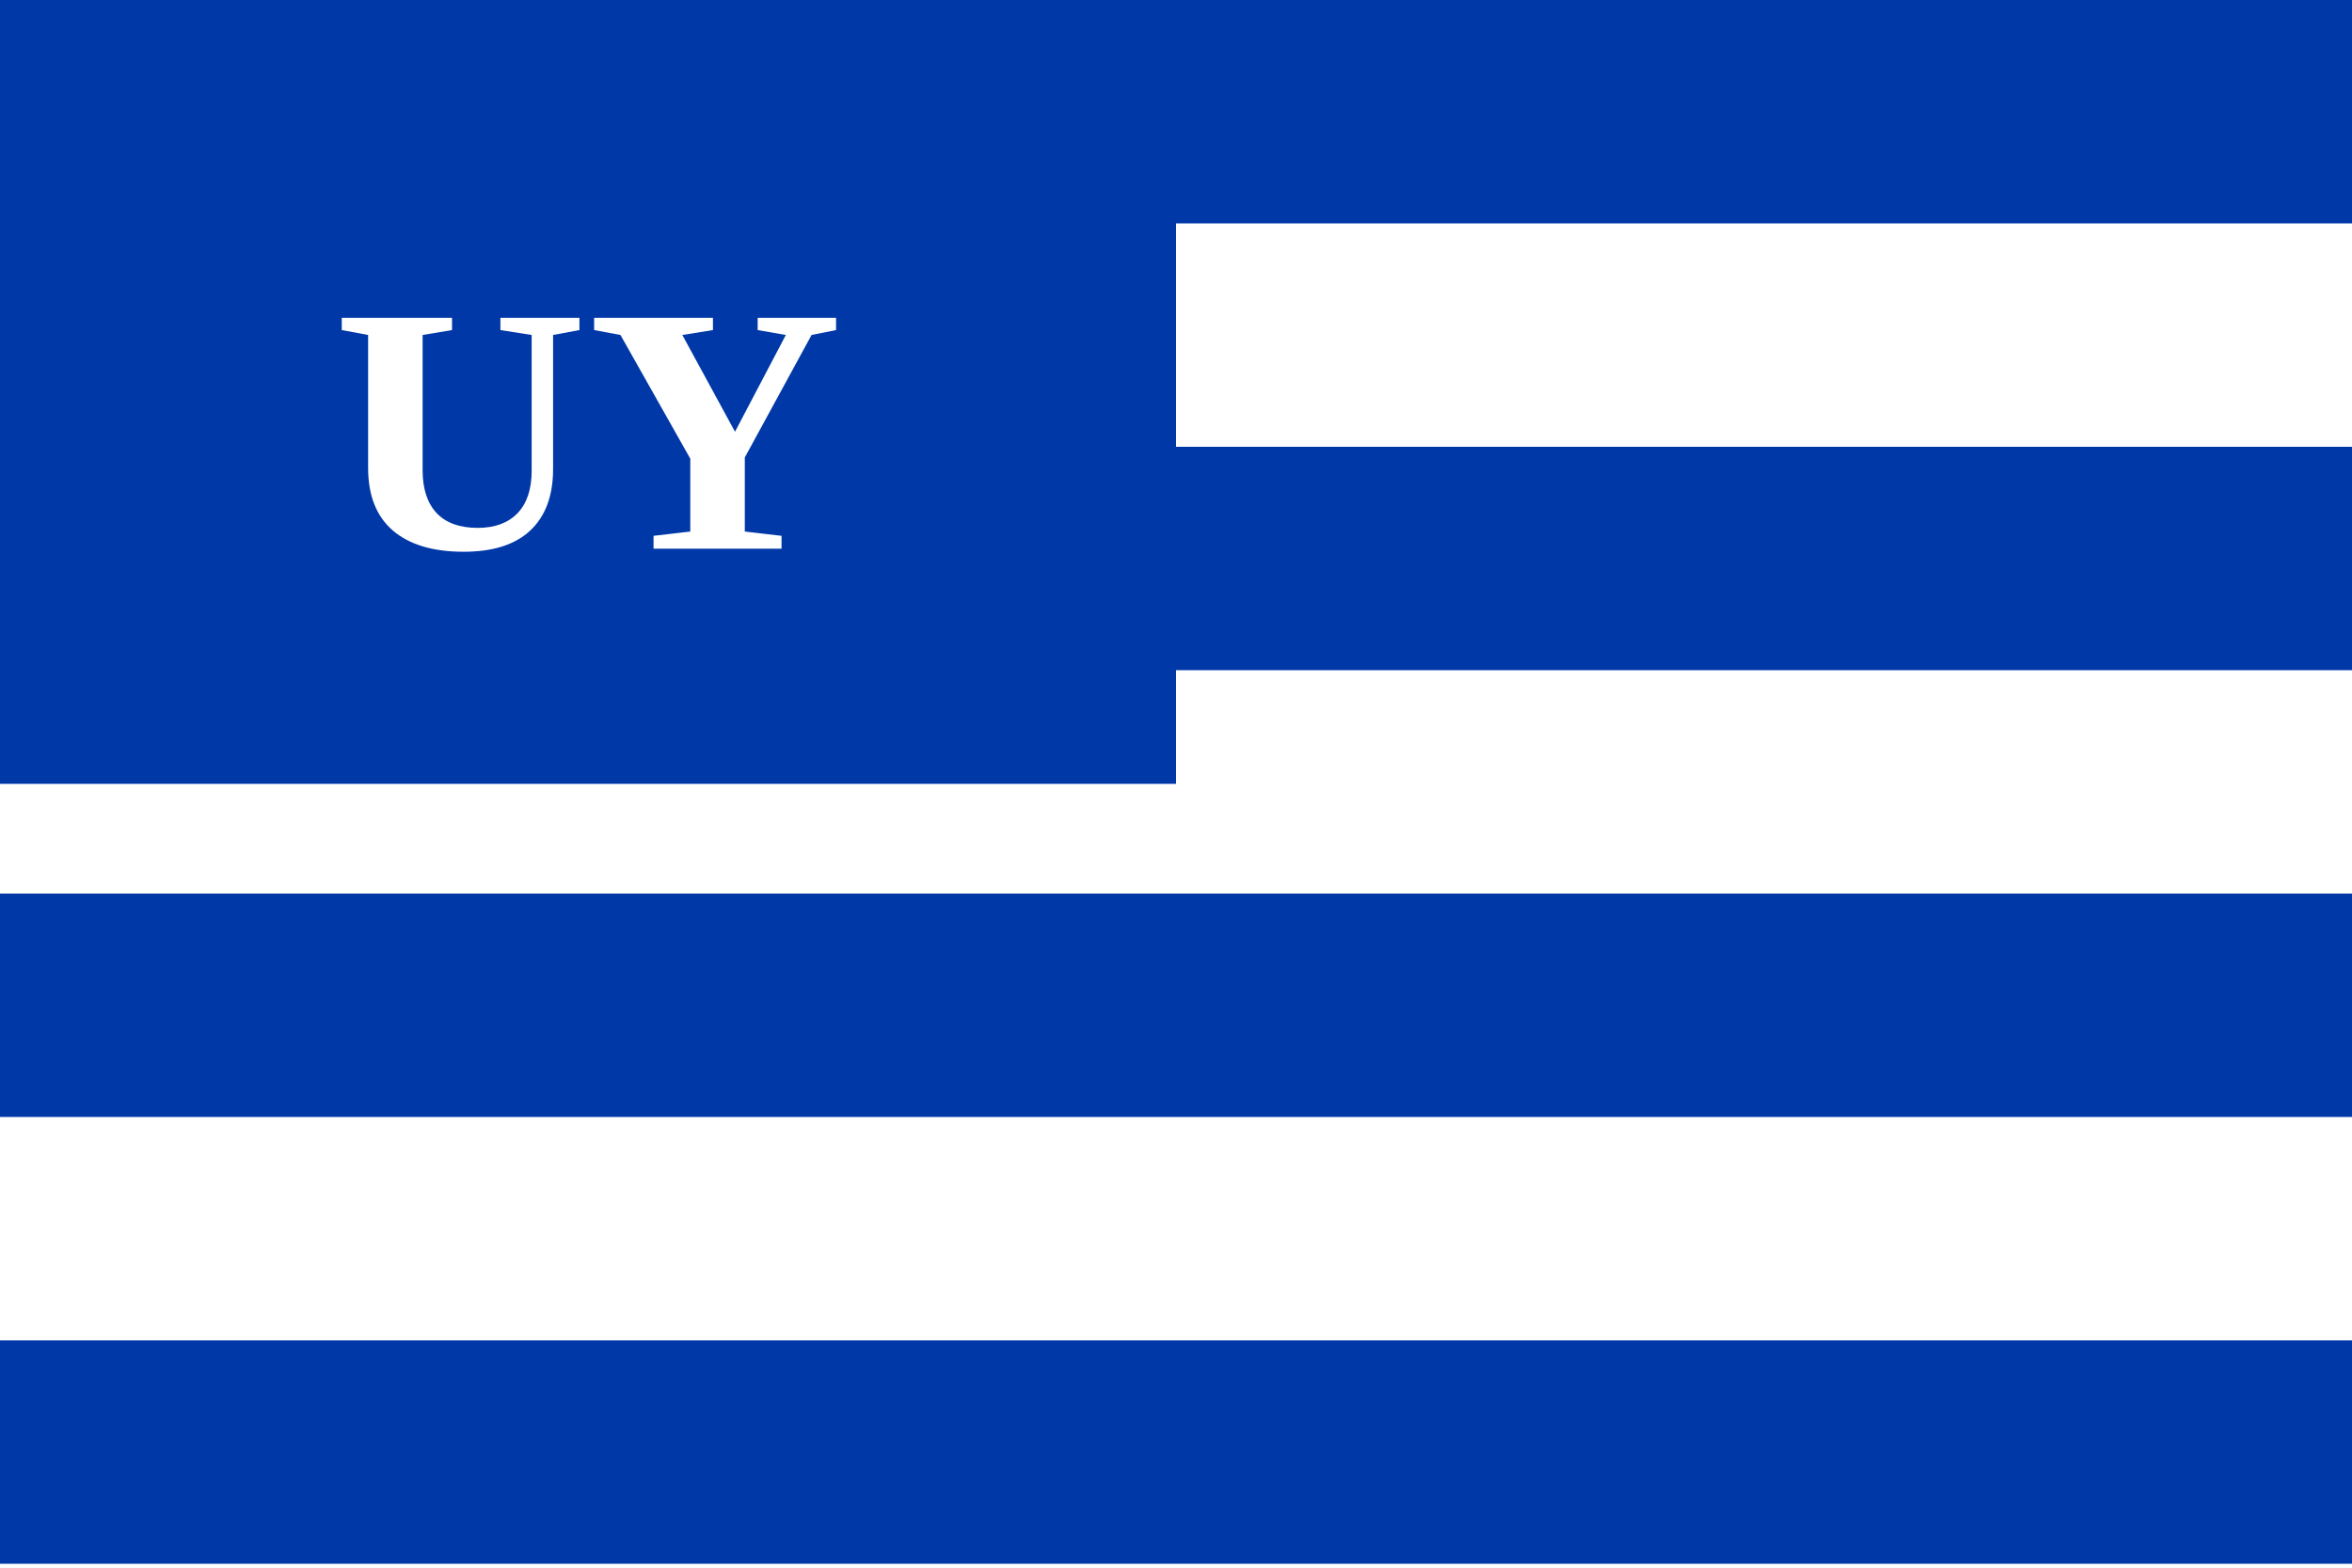
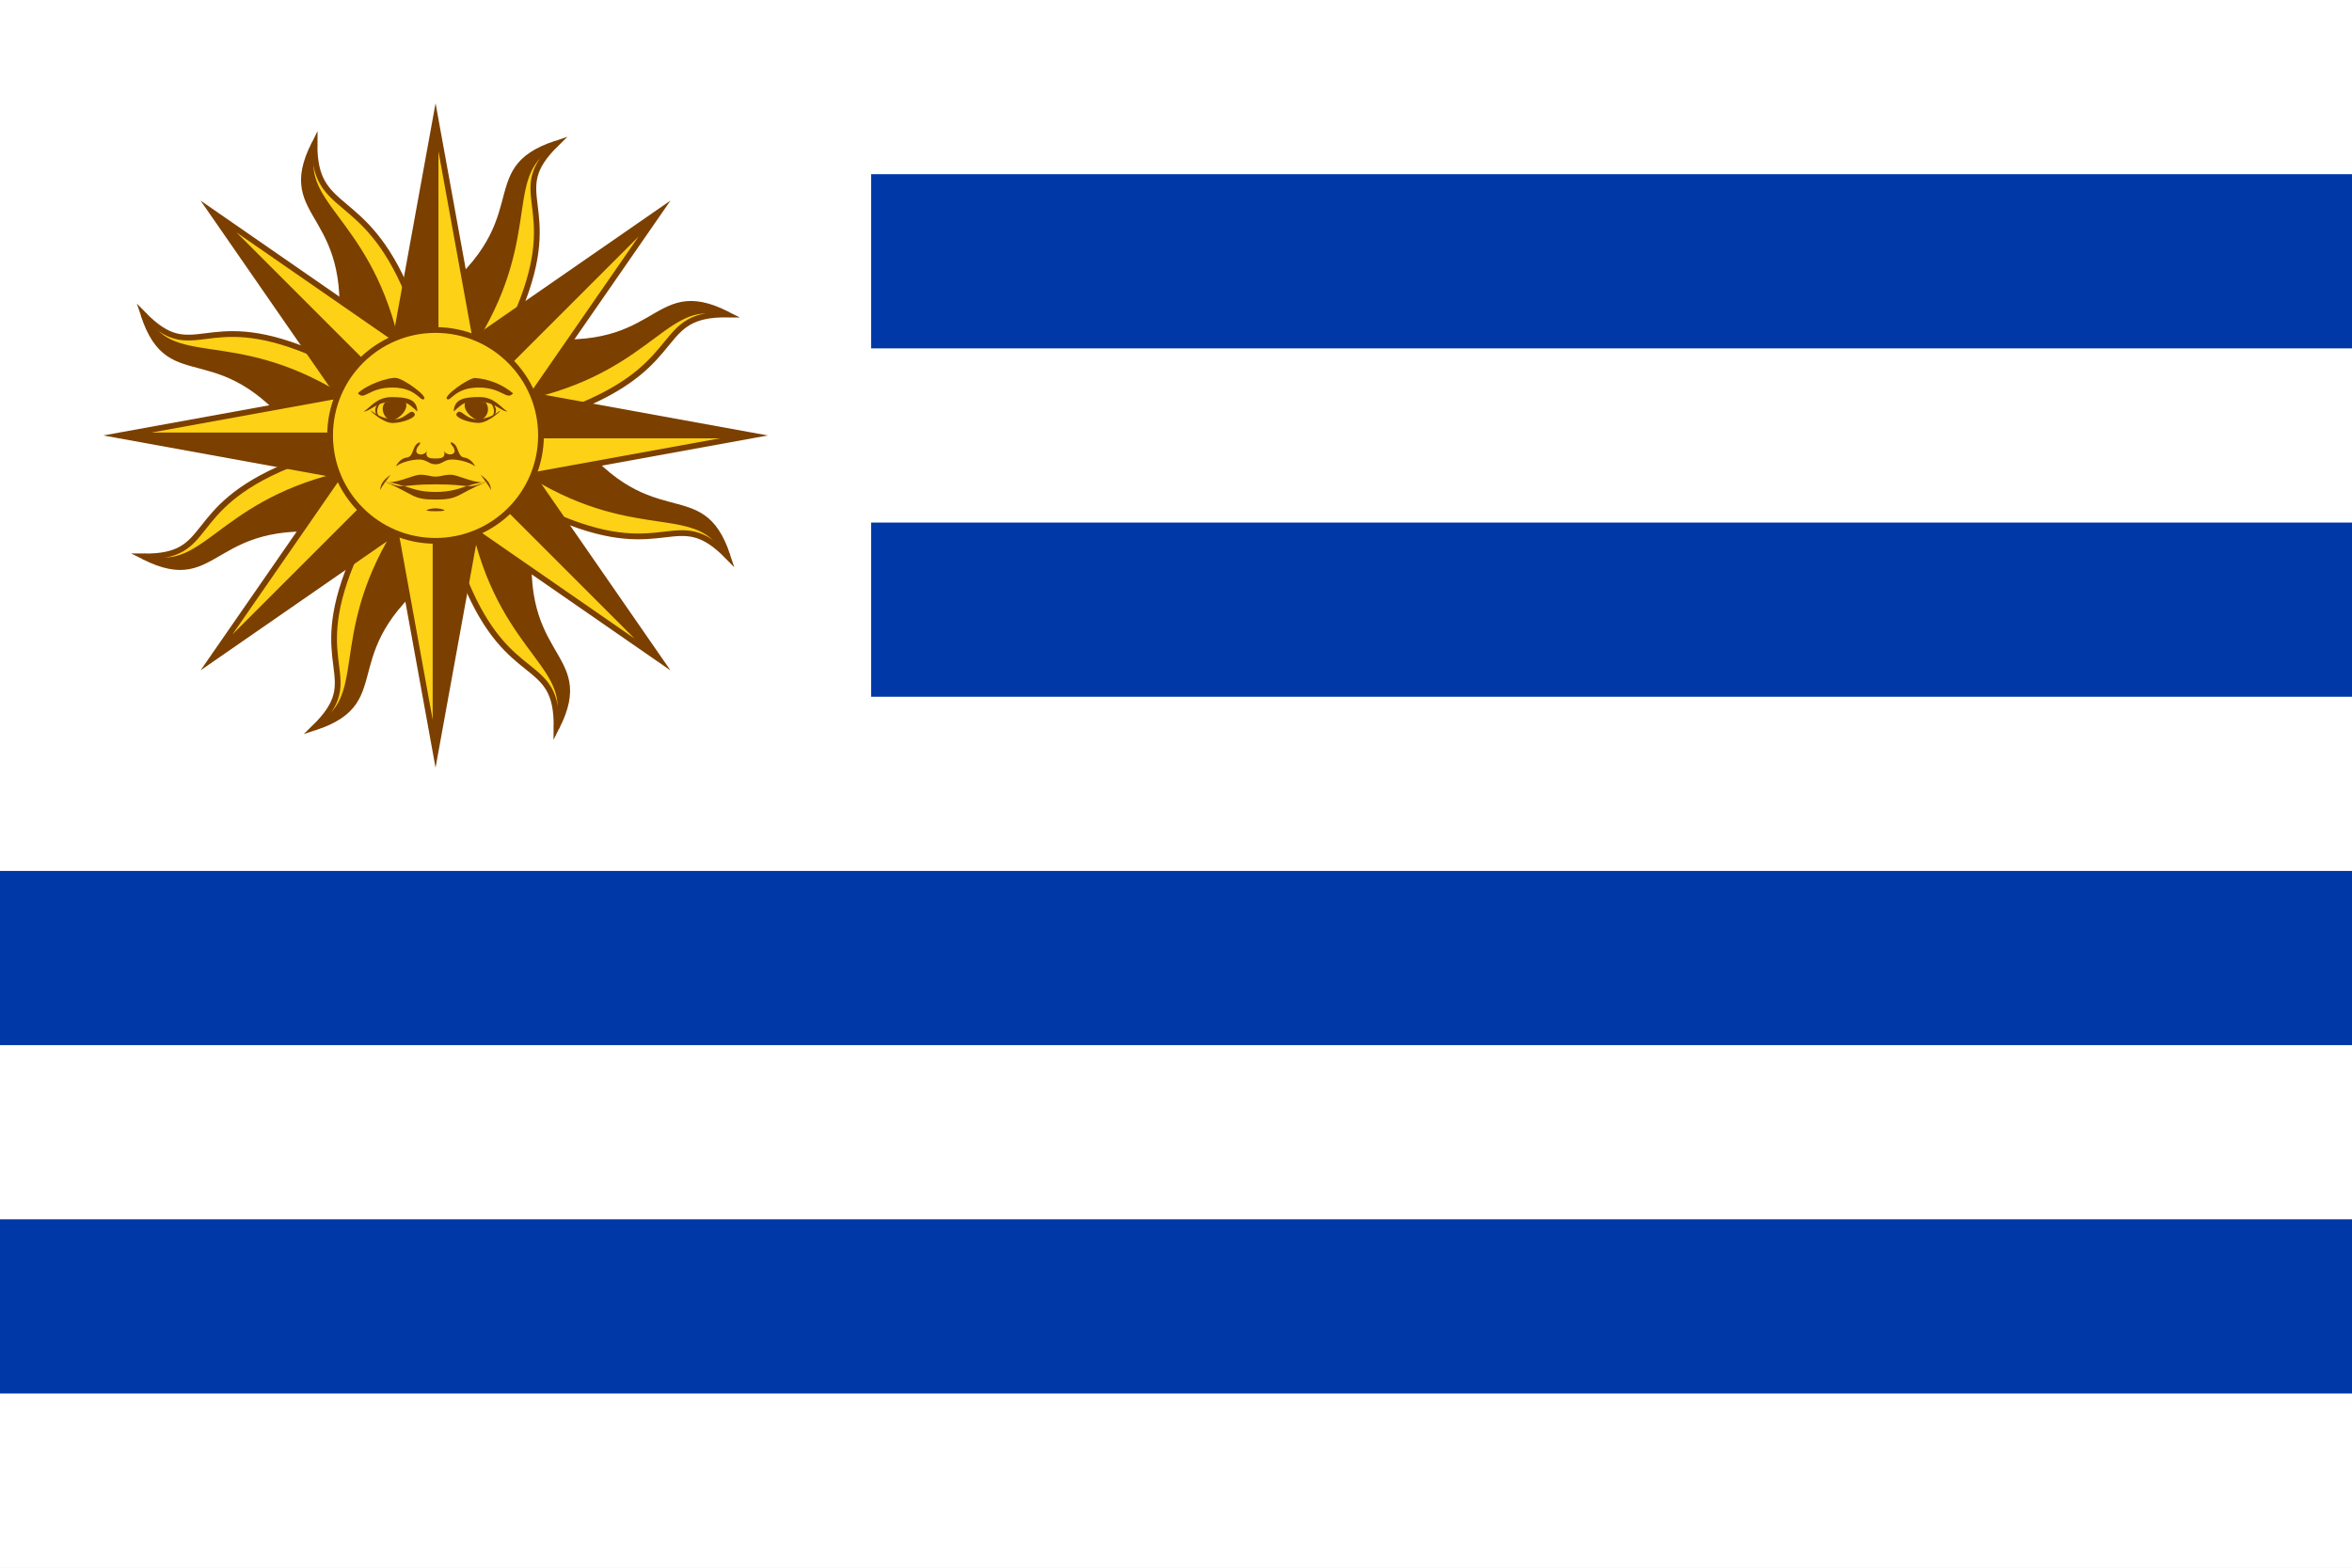
- <svg xmlns="http://www.w3.org/2000/svg" viewBox="0 0 60 40">
-   <rect width="60" height="40" fill="#FFFFFF" />
-   <rect y="0" width="60" height="5.7" fill="#0038A8" />
-   <rect y="11.4" width="60" height="5.7" fill="#0038A8" />
-   <rect y="22.8" width="60" height="5.7" fill="#0038A8" />
-   <rect y="34.2" width="60" height="5.7" fill="#0038A8" />
-   <rect width="30" height="20" fill="#0038A8" />
-   <text x="15" y="14" font-size="9" fill="white" text-anchor="middle" font-weight="bold">UY</text>
+ <svg xmlns="http://www.w3.org/2000/svg" xmlns:xlink="http://www.w3.org/1999/xlink" viewBox="-5 -5 945 630">
+   <style>.C{stroke-width:.6}.D{stroke-linecap:square}.E{stroke-width:.27}.F{fill:#7b3f00}.G{stroke-width:.61}.H{fill:#fcd116}</style>
+   <defs>
+     <path id="A" d="M1.5 9 .2 11.03l.1.02c-.99 6.45.12 10.63.93 13.88.41 1.63.75 3.03.69 4.37a5.66 5.66 0 0 1-.71 2.54C5.86 26.68-1.46 24.12 6 12z" class="D E F" />
+     <path id="B" fill="none" d="M0 11c-2 13 4.5 17 0 22" />
+     <path id="C" d="M0 0h-6l6 33L6 0zv33" />
+     <path id="D" stroke="none" d="M0 0h6zv33L6 0" class="F" />
+   </defs>
+   <path fill="#fff" d="M-5-5h945v630H-5z" />
+   <path fill="#0038a8" d="M345 65h595v70H345zm0 140h595v70H345zM-5 345h945v70H-5zm0 140h945v70H-5z" />
+   <g transform="translate(234.285 -392.52)scale(3.7795)">
+     <g stroke="#7b3f00" stroke-miterlimit="20">
+       <g class="H">
+         <path d="m-19.11 157.89 3.07 4.58c-12.6 9.12-4.91 14.51-13.83 17.42 5.55-5.42-.73-6.25 3.94-17.55" class="D G" />
+         <g transform="matrix(.3898 .9411 -.9411 .3898 -17.009 148.833)">
+           <g class="D">
+             <path d="M1.5 9 6 12c-8 13 1 15-6 21 3-7-3.01-5.58-3.01-17.58" class="C" />
+             <use xlink:href="#A" class="E" />
+           </g>
+           <use xlink:href="#B" class="C" />
+         </g>
+         <path d="m-17.01 148.83-4.32-4.32-19.45 28.09 28.09-19.45-4.32-4.32-23.77 23.77" class="G" />
+         <g transform="matrix(-.3898 .9412 -.941 -.3898 -17.009 148.833)">
+           <g class="D">
+             <path d="M1.5 9 6 12c-8 13 1 15-6 21 3-7-3.03-5.45-3.03-17.45" class="C" />
+             <use xlink:href="#A" class="E" />
+           </g>
+           <use xlink:href="#B" class="C" />
+         </g>
+         <g class="C" transform="matrix(0 1.0187 -1.0186 0 -17.009 148.833)">
+           <use xlink:href="#C" />
+           <use xlink:href="#D" />
+         </g>
+         <g transform="matrix(-.9411 .3898 -.3898 -.9411 -17.009 148.833)">
+           <g class="D">
+             <path d="M1.5 9 6 12c-8 13 1 15-6 21 3-7-3.02-6.24-3.02-18.24" class="C" />
+             <use xlink:href="#A" class="E" />
+           </g>
+           <use xlink:href="#B" class="C" />
+         </g>
+         <g class="C" transform="scale(-1.0187)rotate(-45 -168.018 -93.21)">
+           <use xlink:href="#C" />
+           <use xlink:href="#D" />
+         </g>
+         <g transform="rotate(-157.5 6.298 76.108)scale(1.0186)">
+           <g class="D">
+             <path d="M1.5 9 6 12c-8 13 1 15-6 21 3-7-3.01-5.46-3.01-17.46" class="C" />
+             <use xlink:href="#A" class="E" />
+           </g>
+           <use xlink:href="#B" class="C" />
+         </g>
+         <g class="C" transform="rotate(180 -8.504 74.417)scale(1.0186)">
+           <use xlink:href="#C" />
+           <use xlink:href="#D" />
+         </g>
+         <g transform="rotate(-112.5 41.22 80.1)scale(1.0186)">
+           <g class="D">
+             <path d="M1.5 9 6 12c-8 13 1 15-6 21 3-7-2.95-5.79-2.95-17.79" class="C" />
+             <use xlink:href="#A" class="E" />
+           </g>
+           <use xlink:href="#B" class="C" />
+         </g>
+         <g class="C" transform="rotate(-135 22.32 77.94)scale(1.0186)">
+           <use xlink:href="#C" />
+           <use xlink:href="#D" />
+         </g>
+         <g transform="matrix(.3898 -.941 .9412 .3898 -17.009 148.833)">
+           <g class="D">
+             <path d="M1.5 9 6 12c-8 13 1 15-6 21 3-7-3.02-5.59-3.02-17.59" class="C" />
+             <use xlink:href="#A" class="E" />
+           </g>
+           <use xlink:href="#B" class="C" />
+         </g>
+         <g class="C" transform="matrix(0 -1.0186 1.0187 0 -17.009 148.833)">
+           <use xlink:href="#C" />
+           <use xlink:href="#D" />
+         </g>
+         <g transform="matrix(.9411 -.3898 .3898 .9411 -17.009 148.833)">
+           <g class="D">
+             <path d="M1.5 9 6 12c-8 13 1 15-6 21 3-7-2.98-5.66-2.98-17.66" class="C" />
+             <use xlink:href="#A" class="E" />
+           </g>
+           <use xlink:href="#B" class="C" />
+         </g>
+         <g class="C" transform="scale(1.0187)rotate(-45 168.018 93.21)">
+           <use xlink:href="#C" />
+           <use xlink:href="#D" />
+         </g>
+       </g>
+       <path stroke-width=".28" d="m-19.1 157.89-2.02 1.4.09.05c-3.44 5.68-4.03 10.05-4.53 13.43-.25 1.69-.48 3.14-1.06 4.38a5.76 5.76 0 0 1-1.66 2.11c6.38-3.04.5-8.3 12.24-16.8z" class="F" />
+       <g class="G">
+         <path fill="none" d="M-21.3 159.19c-6.95 11.45-2.39 17.75-8.58 20.7" />
+         <path d="M-17.01 148.83h-6.11l6.11 33.62 6.11-33.62h-6.11v33.62" class="H" />
+       </g>
+     </g>
+     <g class="F">
+       <path d="M-17.01 148.83h6.11zv33.62l6.11-33.62" />
+       <path d="m-17.01 148.83 4.32 4.32zl-23.77 23.77 28.09-19.45" />
+     </g>
+     <circle cx="-17.01" cy="148.83" r="11.21" stroke="#7b3f00" class="G H" />
+     <g class="F">
+       <path d="M-8.76 144.35c-.71.81-1.12-.61-3.67-.61s-2.95 1.53-3.36 1.22 2.14-2.14 2.95-2.24a7.2 7.2 0 0 1 4.07 1.63m-2.95.92a1.2 1.2 0 0 1-.61 1.94c-.71 0-2.04-1.22-1.43-2.04" />
+       <path d="M-15.07 146.18c.1-1.22 1.12-1.43 2.75-1.43s2.34 1.22 2.95 1.53c-.71 0-1.32-1.02-2.95-1.02s-1.63 0-2.75 1.02m.31.2c.41-.61.92.61 2.04.61a3.7 3.7 0 0 0 2.44-.81c.71-.51-1.02 1.22-2.14 1.22s-2.65-.61-2.34-1.02m-7.95-1.32c-.51.2-1.32 1.22 0 1.94-1.02-.71-.2-1.73 0-1.94" />
+       <path d="M-11.3 145.17c.2.2 1.02 1.22 0 1.94 1.32-.71.51-1.73 0-1.94m-7.33 4.38c-.92.2-.61 1.53-1.43 1.63s-1.22 1.02-1.12.92c.51-.41 1.63-.71 2.44-.71s1.02.51 1.73.51.92-.51 1.73-.51 1.94.31 2.44.71c.1.1-.31-.81-1.12-.92s-.51-1.43-1.43-1.63c0 .41.31.31.41.92 0 .51-.92.51-1.12 0 .2.81-.41.81-.92.81s-1.12 0-.92-.81c-.2.51-1.12.51-1.12 0 .1-.61.41-.51.41-.92zm-3.16 3.46c-.81.61-1.02.92-1.12 1.63a7 7 0 0 1 .55-.85l-.14-.06.17.02z" />
+       <path d="m-22.34 153.75-.01.02c.13.03.26.04.4.04zm.39.06a11.4 11.4 0 0 1 1.59.41c.57-.04 1.36-.19 3.35-.19s2.78.14 3.35.19a11.4 11.4 0 0 1 1.59-.41c-1.12 0-2.62-.8-3.31-.8-.81 0-1.02.2-1.63.2s-.81-.2-1.63-.2c-.69 0-2.19.8-3.31.8m9.88 0c.14 0 .28-.01.4-.04l-.01-.02z" />
+       <path d="m-11.68 153.75.17-.02-.14.06a7 7 0 0 1 .55.85c-.1-.71-.31-1.02-1.12-1.63z" />
+       <path d="M-11.65 153.78c-1.07.4-1.44.47-2.01.43-.97.31-1.76.63-3.35.63s-2.38-.32-3.35-.63c-.57.04-.94-.03-2-.44 3.19 1.38 2.85 1.88 5.35 1.88s2.16-.5 5.36-1.87m-10.71-.01c-.04-.03-.1-.04-.15-.05zm10.71 0 .15-.05a.8.8 0 0 1-.16.04zM-25.263 144.35c.714.815 1.121-.612 3.669-.612s2.955 1.529 3.362 1.223-2.14-2.14-2.955-2.242-3.159.714-4.076 1.63m2.955.918c-.713.611-.102 1.936.612 1.936s2.038-1.223 1.426-2.038" />
+       <path d="M-18.945 146.184c-.102-1.223-1.12-1.427-2.751-1.427s-2.344 1.223-2.955 1.529c.713 0 1.324-1.02 2.955-1.02s1.63 0 2.751 1.02m-.306.204c-.407-.612-.917.611-2.038.611s-1.732-.306-2.445-.815 1.019 1.223 2.14 1.223 2.649-.612 2.343-1.02M-17.01 156.58c-.51 0-1.83.31 0 .31s.51-.31 0-.31" />
+     </g>
+   </g>
</svg>
